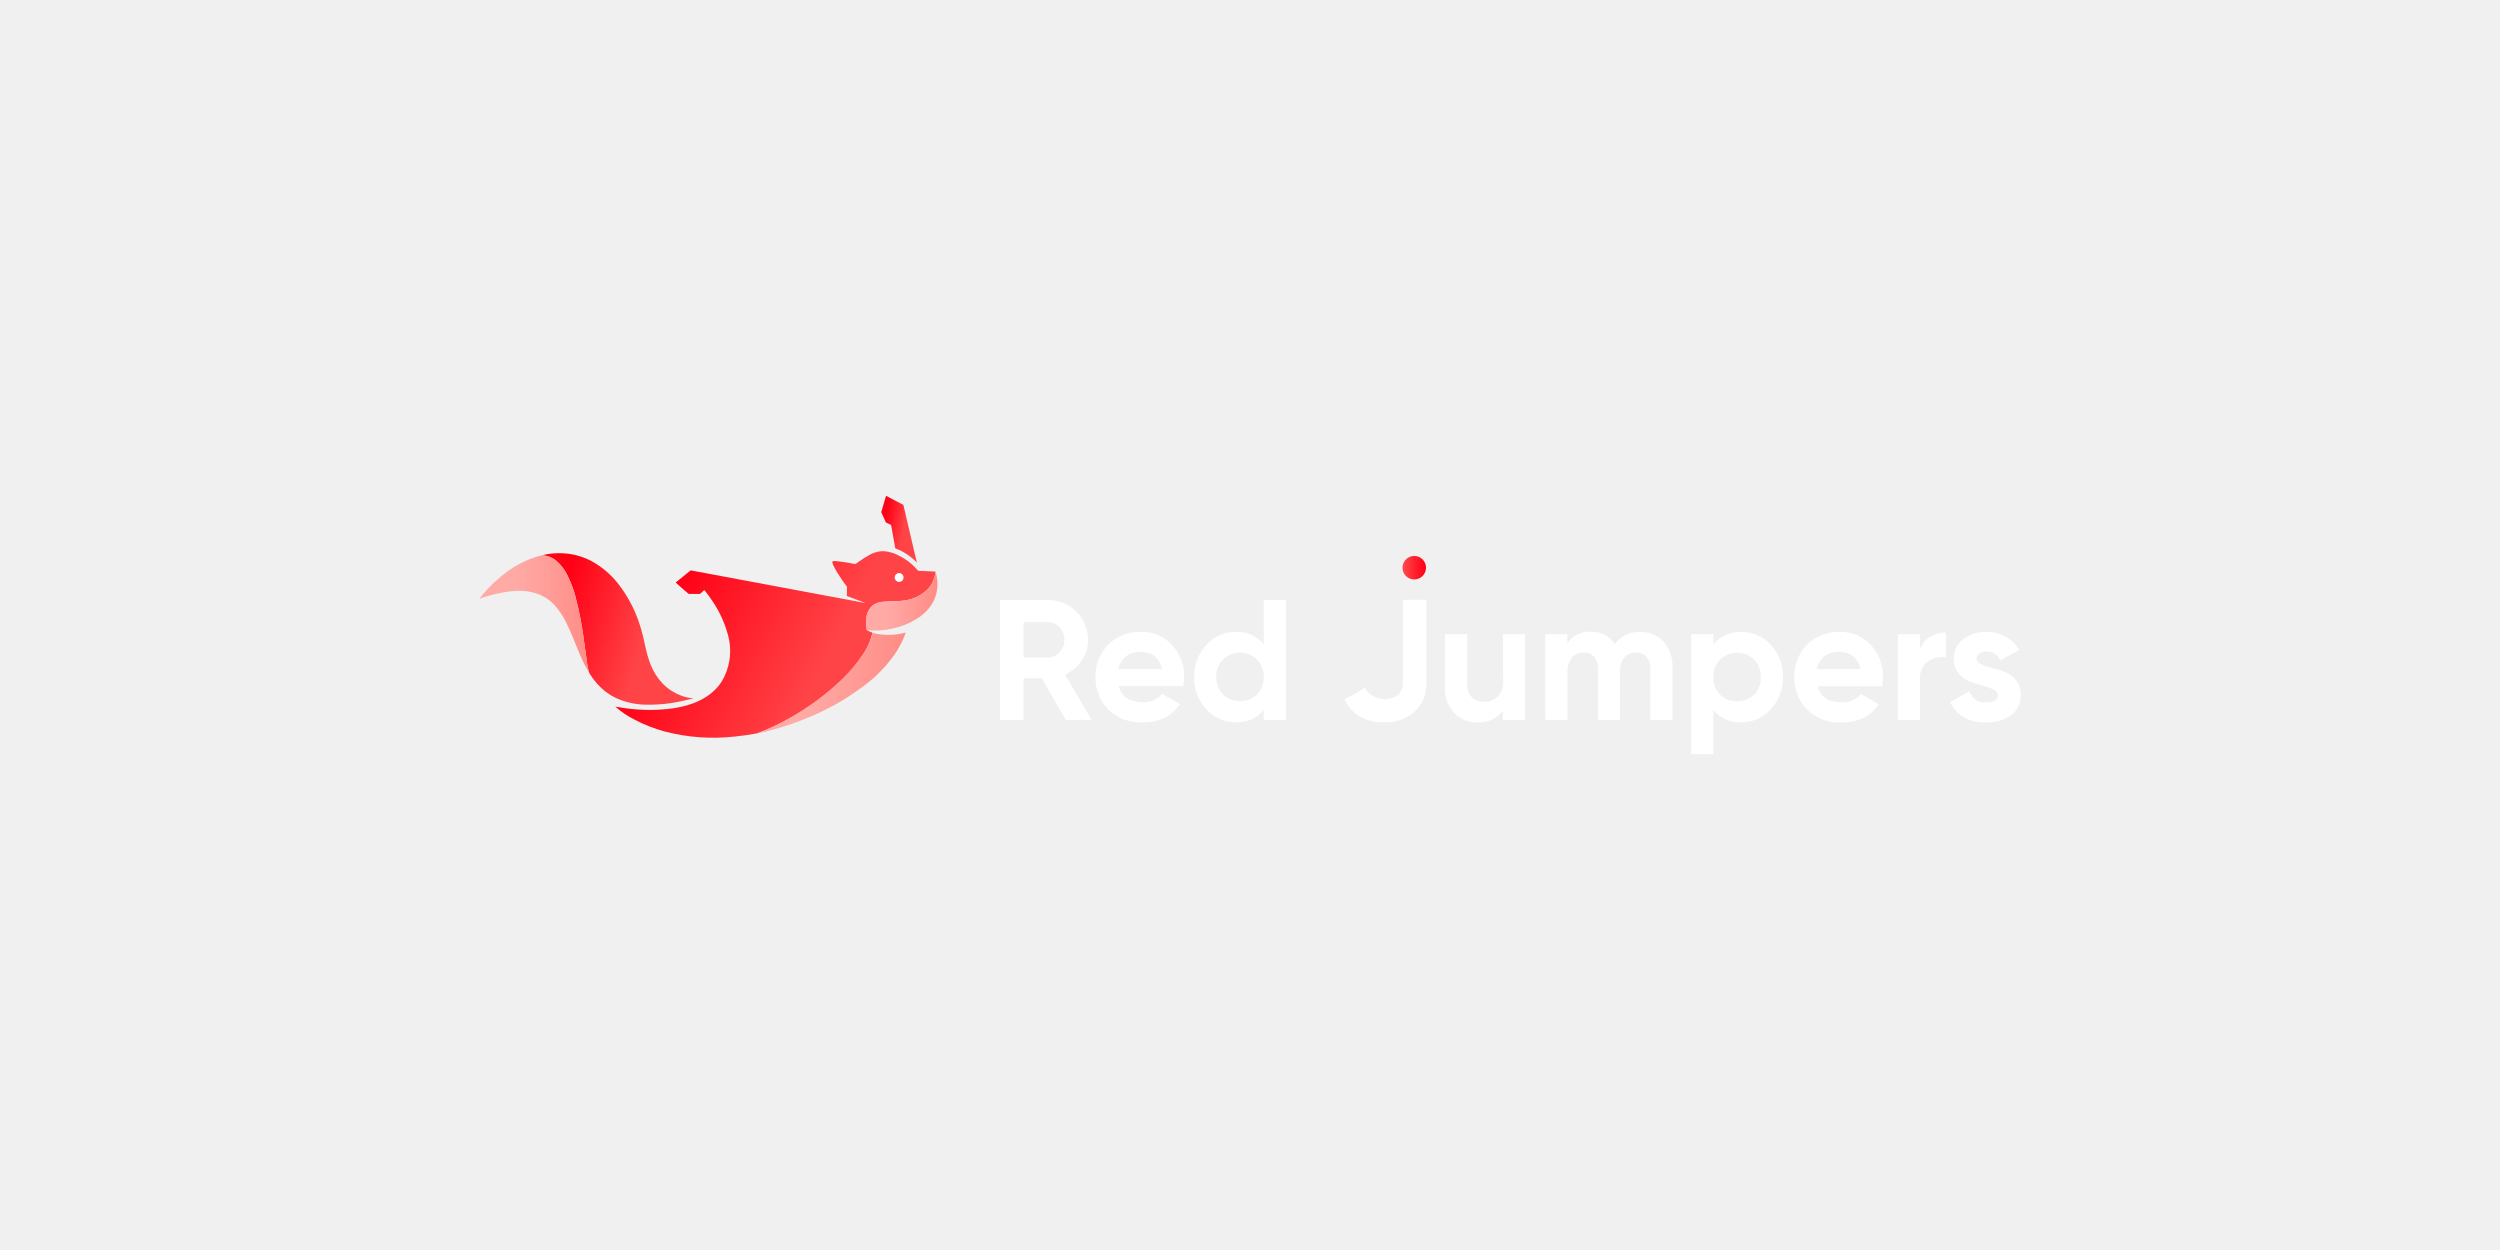
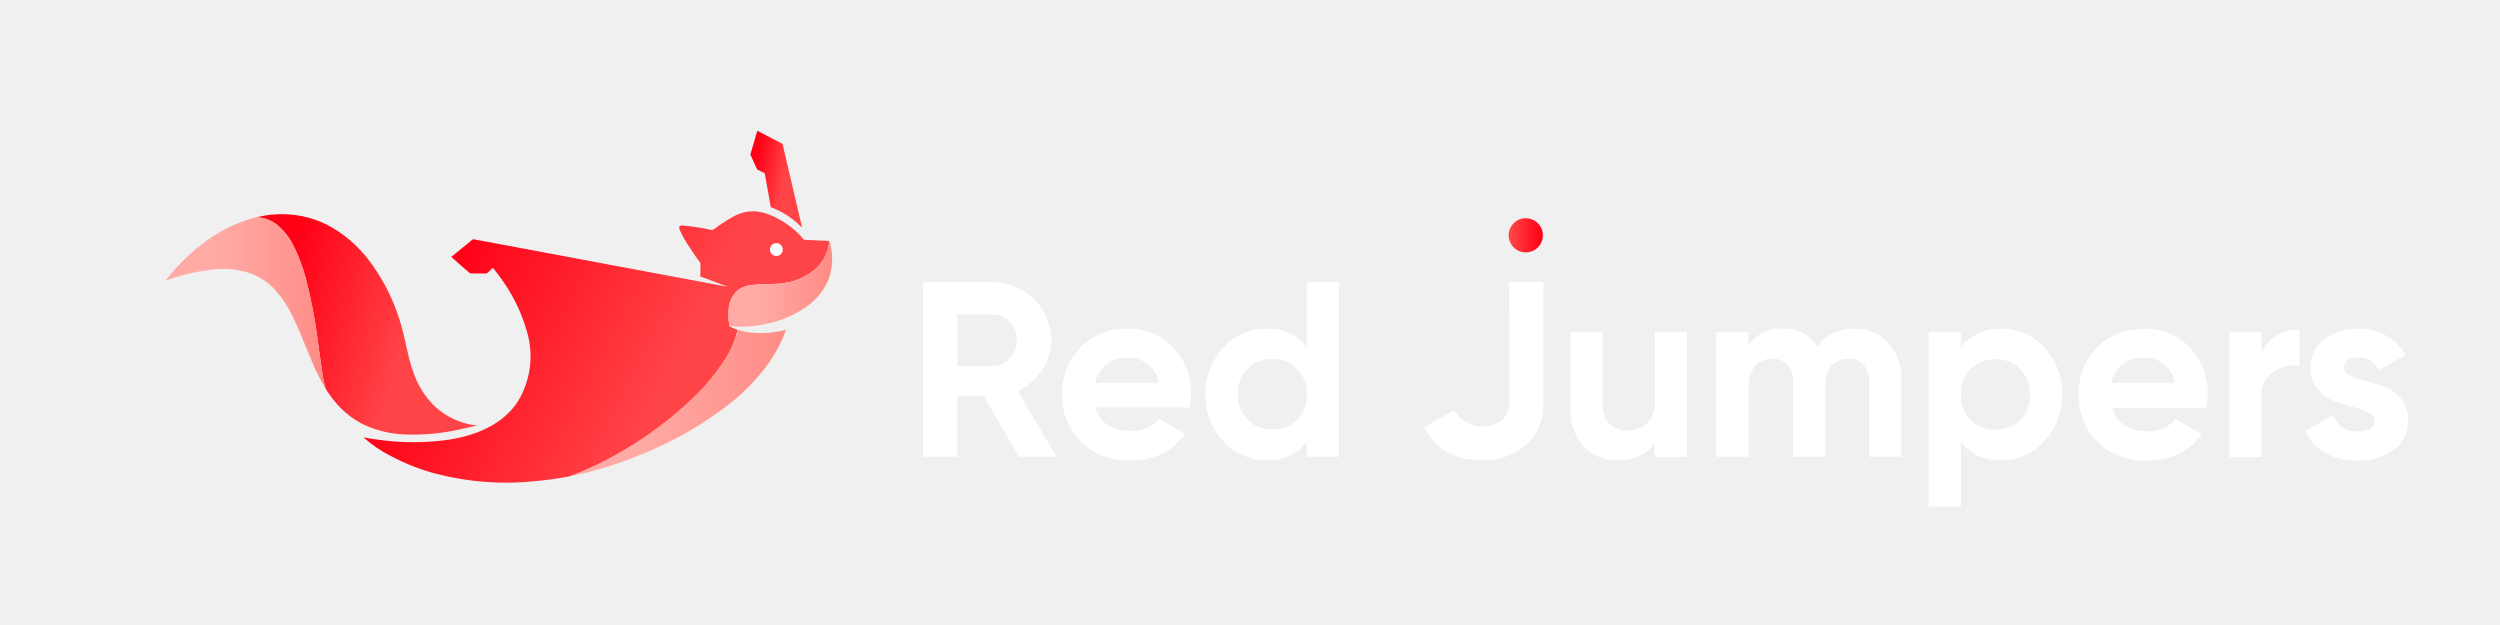
- <svg xmlns="http://www.w3.org/2000/svg" xmlns:xlink="http://www.w3.org/1999/xlink" xml:space="preserve" width="158.75mm" height="79.375mm" version="1.1" style="shape-rendering:geometricPrecision; text-rendering:geometricPrecision; image-rendering:optimizeQuality; fill-rule:evenodd; clip-rule:evenodd" viewBox="0 0 15875 7937.5">
+ <svg xmlns="http://www.w3.org/2000/svg" xmlns:xlink="http://www.w3.org/1999/xlink" xml:space="preserve" width="158.75mm" height="39.687mm" version="1.1" style="shape-rendering:geometricPrecision; text-rendering:geometricPrecision; image-rendering:optimizeQuality; fill-rule:evenodd; clip-rule:evenodd" viewBox="0 0 15875 3968.74">
  <defs>
    <style type="text/css">
   
    .fil8 {fill:none}
    .fil0 {fill:white;fill-rule:nonzero}
-     .fil4 {fill:url(#id1);fill-rule:nonzero}
-     .fil1 {fill:url(#id2);fill-rule:nonzero}
-     .fil2 {fill:url(#id3);fill-rule:nonzero}
-     .fil5 {fill:url(#id4);fill-rule:nonzero}
+     .fil1 {fill:url(#id1);fill-rule:nonzero}
+     .fil2 {fill:url(#id2);fill-rule:nonzero}
+     .fil4 {fill:url(#id3);fill-rule:nonzero}
+     .fil7 {fill:url(#id4);fill-rule:nonzero}
    .fil6 {fill:url(#id5);fill-rule:nonzero}
-     .fil7 {fill:url(#id6);fill-rule:nonzero}
+     .fil5 {fill:url(#id6);fill-rule:nonzero}
    .fil3 {fill:url(#id7);fill-rule:nonzero}
   
  </style>
    <clipPath id="id0">
-       <path d="M3042.71 4788.95l9789.58 0 0 -1640.4 -9789.58 0 0 1640.4z" />
+       <path d="M1050.35 3216.76l14241.79 0 0 -2386.44 -14241.79 0 0 2386.44z" />
    </clipPath>
-     <linearGradient id="id1" gradientUnits="userSpaceOnUse" x1="5741.46" y1="3360.21" x2="5609.17" y2="3333.75">
+     <linearGradient id="id1" gradientUnits="userSpaceOnUse" x1="9595.41" y1="1446.17" x2="9787.88" y2="1446.17">
      <stop offset="0" style="stop-opacity:1; stop-color:#FF4447" />
      <stop offset="1" style="stop-opacity:1; stop-color:#FF0015" />
    </linearGradient>
-     <linearGradient id="id2" gradientUnits="userSpaceOnUse" xlink:href="#id1" x1="8916.45" y1="3571.88" x2="9048.75" y2="3571.88">
+     <linearGradient id="id2" gradientUnits="userSpaceOnUse" xlink:href="#id1" x1="4322.12" y1="2247.94" x2="2897.93" y2="1522.1">
  </linearGradient>
-     <linearGradient id="id3" gradientUnits="userSpaceOnUse" xlink:href="#id1" x1="5291.67" y1="4122.99" x2="4312.71" y2="3624.06">
+     <linearGradient id="id3" gradientUnits="userSpaceOnUse" xlink:href="#id1" x1="4976.47" y1="1138.24" x2="4784.01" y2="1099.75">
  </linearGradient>
-     <linearGradient id="id4" gradientUnits="userSpaceOnUse" x1="5106.46" y1="4259.79" x2="6244.17" y2="4259.79">
+     <linearGradient id="id4" gradientUnits="userSpaceOnUse" x1="1396.78" y1="1831.08" x2="2590.01" y2="1831.08">
      <stop offset="0" style="stop-opacity:1; stop-color:#FFAAA5" />
      <stop offset="1" style="stop-opacity:1; stop-color:#FF746D" />
    </linearGradient>
-     <linearGradient id="id5" gradientUnits="userSpaceOnUse" xlink:href="#id4" x1="5635.47" y1="3782.16" x2="6189.89" y2="3782.16">
+     <linearGradient id="id5" gradientUnits="userSpaceOnUse" xlink:href="#id4" x1="4822.26" y1="1752.09" x2="5628.84" y2="1752.09">
  </linearGradient>
-     <linearGradient id="id6" gradientUnits="userSpaceOnUse" xlink:href="#id4" x1="3280.84" y1="3836.46" x2="4101.05" y2="3836.46">
+     <linearGradient id="id6" gradientUnits="userSpaceOnUse" xlink:href="#id4" x1="4052.67" y1="2446.94" x2="5707.8" y2="2446.94">
  </linearGradient>
-     <linearGradient id="id7" gradientUnits="userSpaceOnUse" xlink:href="#id1" x1="4101.05" y1="4022.78" x2="3545.42" y2="3865.34">
+     <linearGradient id="id7" gradientUnits="userSpaceOnUse" xlink:href="#id1" x1="2590.01" y1="2102.14" x2="1781.69" y2="1873.1">
  </linearGradient>
  </defs>
  <g id="Слой_x0020_1">
    <g>
  </g>
    <g style="clip-path:url(#id0)">
-       <g id="_1703291975392">
-         <path class="fil0" d="M6869.11 4193.91c26.46,-38.53 40.51,-84.23 40.22,-130.97 -0.08,-33.31 -6.69,-66.28 -19.53,-97.02 -12.8,-30.74 -31.56,-58.66 -55.19,-82.15 -23.6,-23.49 -51.62,-42.1 -82.42,-54.75 -30.82,-12.66 -63.81,-19.12 -97.13,-19.02l-305.06 0 0 761.74 149.49 0 0 -264.59 115.09 0 153.73 264.59 163.77 0 -168.8 -287.08c42.99,-19.87 79.64,-51.28 105.83,-90.75zm-140.76 -51.59c-9.26,10.35 -20.58,18.65 -33.25,24.34 -12.68,5.7 -26.41,8.67 -40.3,8.73l-154.78 0 0 -224.9 154.78 0c13.86,-0.26 27.62,2.49 40.32,8.06 12.7,5.57 24.05,13.84 33.23,24.22 20.22,21.43 31.22,49.92 30.7,79.38 0.52,29.68 -10.48,58.42 -30.7,80.17zm514.88 -129.91c-38.33,-1.44 -76.54,5.12 -112.21,19.24 -35.66,14.12 -67.99,35.5 -94.96,62.78 -26.24,27.15 -46.8,59.28 -60.43,94.49 -13.62,35.22 -20.08,72.81 -18.94,110.56 -1.16,38.03 5.45,75.9 19.42,111.29 13.94,35.39 34.98,67.56 61.81,94.56 28.57,27.78 62.54,49.39 99.82,63.5 37.28,14.11 77.05,20.41 116.87,18.52 105.83,0 183.62,-38.37 238.13,-116.16l-113.51 -65.35c-14.71,17.95 -33.52,32.12 -54.82,41.33 -21.33,9.2 -44.53,13.18 -67.68,11.59 -83.88,0 -134.68,-34.13 -153.73,-102.13l411.17 0c3.41,-19.04 5.18,-38.34 5.29,-57.68 1.98,-75.67 -25.96,-149.08 -77.79,-204.26 -25.32,-27.06 -56.09,-48.4 -90.33,-62.59 -34.21,-14.19 -71.07,-20.9 -108.11,-19.69zm-142.34 236.53c6.22,-32 23.55,-60.77 48.95,-81.22 26.96,-19.94 59.9,-30.11 93.39,-28.84 30.69,-0.75 60.8,8.54 85.73,26.46 26.43,20.34 44.18,49.92 49.74,82.81l-277.81 0.79zm923.92 -157.16c-20.9,-26.41 -47.83,-47.4 -78.55,-61.22 -30.72,-13.81 -64.3,-20.04 -97.92,-18.15 -35.43,-0.54 -70.57,6.58 -102.98,20.88 -32.41,14.29 -61.38,35.41 -84.88,61.93 -51.49,55.39 -79.37,128.65 -77.79,204.26 -1.58,75.61 26.3,148.86 77.79,204.26 23.63,26.36 52.6,47.39 84.99,61.67 32.41,14.28 67.46,21.49 102.87,21.14 33.62,1.89 67.2,-4.34 97.92,-18.16 30.72,-13.81 57.65,-34.8 78.55,-61.21l0 64.56 140.76 0 0 -761.74 -140.76 0 0 281.78zm-42.86 317.5c-13.94,14.23 -30.69,25.39 -49.19,32.76 -18.49,7.39 -38.33,10.83 -58.23,10.1 -20.06,0.68 -40.03,-2.78 -58.69,-10.15 -18.68,-7.37 -35.61,-18.51 -49.79,-32.71 -14.37,-14.56 -25.56,-31.91 -32.94,-50.98 -7.38,-19.07 -10.74,-39.45 -9.92,-59.88 -0.82,-20.43 2.54,-40.81 9.92,-59.88 7.38,-19.07 18.57,-36.42 32.94,-50.98 14.18,-14.2 31.11,-25.33 49.79,-32.71 18.66,-7.37 38.63,-10.83 58.69,-10.15 19.9,-0.64 39.71,2.83 58.18,10.21 18.5,7.37 35.24,18.49 49.24,32.65 14.37,14.56 25.56,31.91 32.94,50.98 7.38,19.07 10.74,39.45 9.92,59.88 0.77,20.58 -2.62,41.11 -10,60.34 -7.35,19.24 -18.55,36.78 -32.86,51.58l0 -1.06zm926.04 -600.34l149.49 0 0 525.46c1.85,34.5 -3.94,68.98 -16.93,100.99 -12.97,32.01 -32.86,60.76 -58.21,84.22 -53.66,45.85 -122.61,69.83 -193.15,67.21 -119.85,0 -203.73,-47.89 -251.61,-144.73l129.38 -74.08c10.37,17.51 24.26,32.66 40.82,44.48 16.56,11.82 35.43,20.05 55.35,24.16 19.93,4.11 40.51,4.01 60.38,-0.29 19.9,-4.31 38.66,-12.72 55.11,-24.7 9.9,-10.26 17.65,-22.41 22.73,-35.73 5.11,-13.32 7.44,-27.54 6.91,-41.79l-0.27 -525.2zm636.32 218.02l139.44 0 0 545.57 -140.76 0 0 -61.12c-34.05,50.62 -88.18,75.94 -162.45,75.94 -27.25,0.7 -54.37,-4.28 -79.62,-14.62 -25.24,-10.34 -48.04,-25.82 -66.96,-45.44 -20.16,-22.46 -35.72,-48.67 -45.75,-77.13 -10.03,-28.47 -14.36,-58.63 -12.72,-88.77l0 -334.17 140.75 0 0 317.5c-1.13,15.11 0.93,30.29 6.04,44.56 5.1,14.26 13.15,27.3 23.6,38.26 10.53,10 23.02,17.72 36.69,22.68 13.66,4.96 28.18,7.06 42.68,6.16 16.14,0.74 32.23,-1.92 47.28,-7.8 15.03,-5.88 28.68,-14.85 40.03,-26.33 23.74,-28.19 35.33,-64.62 32.28,-101.34l-0.53 -293.95zm1019.71 47.62c38.97,45.18 58.97,103.67 55.83,163.25l0 333.91 -140.76 0 0 -325.44c1.77,-27.35 -6.62,-54.4 -23.55,-75.94 -8.52,-9.14 -18.97,-16.25 -30.61,-20.83 -11.62,-4.58 -24.13,-6.5 -36.59,-5.63 -13.97,-0.82 -27.97,1.59 -40.86,7.05 -12.91,5.46 -24.36,13.82 -33.49,24.44 -19.29,26.47 -28.63,58.87 -26.46,91.55l0 304.8 -140.76 0 0 -325.44c1.77,-27.35 -6.61,-54.4 -23.55,-75.94 -8.54,-9.12 -18.99,-16.23 -30.61,-20.8 -11.64,-4.58 -24.13,-6.51 -36.59,-5.66 -13.97,-0.64 -27.89,1.85 -40.75,7.3 -12.88,5.45 -24.34,13.71 -33.6,24.19 -20.21,26.07 -30.19,58.63 -28.05,91.55l0 304.8 -141.55 0 0 -544.52 140.76 0 0 57.68c16.62,-24.37 39.34,-43.97 65.91,-56.83 26.54,-12.86 56.01,-18.53 85.43,-16.46 29.66,-1.57 59.19,4.98 85.41,18.98 26.19,13.98 48.1,34.87 63.29,60.4 18.25,-25.67 42.76,-46.26 71.17,-59.83 28.42,-13.56 59.85,-19.65 91.28,-17.7 27.73,-1.19 55.41,3.66 81.07,14.21 25.67,10.55 48.76,26.56 67.63,46.91zm492.12 -61.12c-33.57,-1.57 -67.07,4.79 -97.73,18.58 -30.67,13.79 -57.63,34.62 -78.74,60.8l0 -65.62 -140.76 0 0 761.74 140.76 0 0 -281.78c20.9,26.41 47.83,47.4 78.55,61.21 30.72,13.82 64.3,20.05 97.92,18.16 35.43,0.54 70.57,-6.59 102.98,-20.88 32.41,-14.29 61.38,-35.42 84.88,-61.93 51.49,-55.4 79.37,-128.65 77.79,-204.26 1.79,-75.5 -25.8,-148.74 -77,-204.26 -23.71,-26.47 -52.81,-47.55 -85.35,-61.83 -32.55,-14.29 -67.76,-21.44 -103.3,-20.98l0 1.05zm82.29 396.88c-14.24,14.14 -31.17,25.23 -49.82,32.6 -18.65,7.37 -38.6,10.86 -58.66,10.26 -19.9,0.64 -39.71,-2.83 -58.18,-10.21 -18.5,-7.37 -35.24,-18.49 -49.24,-32.65 -14.37,-14.56 -25.56,-31.91 -32.94,-50.98 -7.38,-19.07 -10.74,-39.45 -9.92,-59.88 -0.64,-20.41 2.83,-40.73 10.18,-59.77 7.38,-19.04 18.5,-36.42 32.68,-51.09 13.94,-14.23 30.69,-25.39 49.19,-32.76 18.49,-7.39 38.33,-10.83 58.23,-10.1 20.06,-0.68 40.03,2.78 58.68,10.15 18.68,7.37 35.62,18.51 49.8,32.71 14.37,14.56 25.56,31.91 32.94,50.98 7.38,19.07 10.74,39.45 9.92,59.88 0.9,20.39 -2.38,40.75 -9.68,59.82 -7.28,19.07 -18.39,36.44 -32.65,51.04l-0.53 0zm541.87 -396.88c-38.34,-1.43 -76.55,5.12 -112.21,19.25 -35.67,14.12 -68,35.49 -94.96,62.78 -26.25,27.14 -46.81,59.28 -60.43,94.49 -13.63,35.22 -20.09,72.81 -18.95,110.56 -0.95,38.09 5.88,75.98 20,111.37 14.16,35.38 35.35,67.53 62.29,94.47 28.57,27.78 62.54,49.4 99.82,63.51 37.28,14.11 77.05,20.41 116.87,18.51 105.83,0 183.62,-38.36 238.13,-116.15l-113.51 -65.35c-14.71,17.95 -33.52,32.12 -54.82,41.33 -21.33,9.2 -44.53,13.18 -67.68,11.59 -83.88,0 -134.67,-34.13 -153.73,-102.13l410.9 0c3.42,-19.04 5.19,-38.34 5.29,-57.68 1.99,-75.68 -25.95,-149.08 -77.78,-204.26 -25.3,-27.35 -56.17,-48.95 -90.57,-63.33 -34.37,-14.38 -71.41,-21.2 -108.66,-20.01l0 1.05zm-144.47 235.48c6.22,-32 23.55,-60.77 48.95,-81.22 26.96,-19.94 59.9,-30.11 93.4,-28.84 30.69,-0.75 60.8,8.54 85.72,26.46 26.44,20.34 44.19,49.92 49.75,82.81l-277.82 0.79zm721.26 -205.84c30.53,-17.7 65.24,-26.84 100.54,-26.46l0 157.16c-40.4,-5.71 -81.49,3.71 -115.36,26.46 -17.33,12.82 -31.01,29.93 -39.74,49.65 -8.73,19.71 -12.17,41.35 -10,62.8l0 260.08 -140.76 0 0 -545.57 140.76 0 0 94.19c11.83,-33.09 34.98,-60.93 65.35,-78.58l-0.79 0.27zm574.41 370.41c1.14,25.08 -4.02,50.03 -15.03,72.59 -11.01,22.56 -27.49,42 -47.94,56.53 -46.07,31.14 -100.78,46.97 -156.37,45.25 -111.92,0 -187.86,-42.87 -229.13,-129.12l122.5 -69.06c6.83,22.15 21.09,41.27 40.38,54.13 19.26,12.87 42.38,18.7 65.45,16.52 49.75,0 75.15,-15.61 75.15,-47.1 0,-14.82 -9.53,-26.46 -28.84,-35.72 -22.55,-10.1 -45.91,-18.25 -69.85,-24.34 -28.18,-7.24 -55.91,-16.07 -83.08,-26.46 -27.47,-10.93 -51.44,-29.13 -69.32,-52.65 -19.79,-25.31 -30.01,-56.79 -28.84,-88.9 -0.98,-24.31 3.91,-48.5 14.28,-70.52 10.38,-22.02 25.88,-41.21 45.25,-55.95 42.57,-31.66 94.61,-47.98 147.64,-46.3 42.09,-0.78 83.68,9.44 120.65,29.63 36.59,19.68 66.86,49.3 87.31,85.46l-119.86 65.35c-7.09,-17.12 -19.26,-31.66 -34.87,-41.65 -15.61,-9.98 -33.92,-14.93 -52.44,-14.17 -16.03,-0.49 -31.86,3.75 -45.51,12.17 -5.4,3.65 -9.81,8.58 -12.86,14.35 -3.07,5.76 -4.63,12.2 -4.6,18.72 0,14.82 9.52,26.46 28.84,35.72 22.43,10.2 45.82,18.09 69.85,23.55 28.18,7.22 55.9,16.05 83.08,26.45 27.78,10.74 51.99,29.08 69.85,52.92 19.87,26.5 30.13,58.97 29.1,92.08l-0.79 0.52z" />
-         <path class="fil1" d="M8980.49 3679.56c41.19,0 74.61,-33.41 74.61,-74.61 0,-41.21 -33.42,-74.61 -74.61,-74.61 -41.2,0 -74.62,33.4 -74.62,74.61 0,41.2 33.42,74.61 74.62,74.61z" />
-         <path class="fil2" d="M5888.3 3627.17l-52.91 -2.38c-7.41,0 -7.41,-2.91 -12.44,-8.73 -31.38,-36 -69.61,-65.41 -112.45,-86.52 -30.55,-17.14 -64.53,-27.26 -99.48,-29.63 -28.21,-0.21 -56.06,6.32 -81.23,19.05 -26.71,14.21 -52.44,30.21 -76.99,47.89 -6.62,4.5 -16.67,14.55 -24.61,14.55 -6.08,-0.66 -12.1,-1.81 -17.99,-3.44 -21.7,-4.23 -43.13,-7.94 -65.09,-10.85 -10.85,-1.59 -21.43,-2.91 -32.28,-3.44 -7.91,-1.91 -16.16,-1.91 -24.07,0 -7.94,4.5 0,19.58 3.17,26.46 7.75,16.79 16.59,33.05 26.46,48.68 10.23,16.06 20.72,32.02 31.48,47.89 5.03,7.41 10.32,15.09 15.62,22.23 4.81,5.22 8.99,10.99 12.43,17.2 0.82,4.81 0.82,9.73 0,14.55l0 29.63c0,2.91 -1.59,11.64 0,14.03 1.59,2.38 8.47,3.17 10.32,3.96l100.54 38.1 8.47 3.18c0,0 -1105.17,-206.91 -1110.99,-207.7l-3.44 2.12c-7.41,5.29 -14.28,11.64 -21.43,17.46l-59.53 48.42 -11.38 9.26 35.46 31.48c14.81,12.7 29.1,26.46 44.71,38.63 3.71,2.65 4.5,2.12 9.53,2.12l32.28 0c9.69,0.51 19.41,0.51 29.1,0 5.82,0 8.73,-4.5 13.23,-8.47 4.5,-3.96 14.82,-15.34 17.99,-14.81 3.18,0.53 6.35,7.67 7.67,8.99 14.56,17.99 28.05,36.52 40.75,55.57 45.96,67.07 80.31,141.39 101.6,219.86 13.72,49.63 17.16,101.54 10.11,152.54 -7.06,51 -24.45,100.02 -51.12,144.06 -66.15,102.66 -185.21,149.76 -302.15,168.01 -102.24,14.53 -206.01,14.53 -308.24,0 -15.61,-2.11 -31.23,-4.23 -46.84,-7.14 -5.72,-1.52 -11.56,-2.58 -17.46,-3.18 37.11,33.15 78.49,61.18 123.03,83.35 61.85,32.55 127.18,58.03 194.74,75.93 142.79,36.73 291.04,47.4 437.62,31.49 48.68,-4.76 97.63,-11.64 145.78,-20.9 70.17,-25.96 138.2,-57.37 203.47,-93.93 125.41,-69.78 241.06,-155.8 343.96,-255.85 45.36,-44.73 85.96,-94.03 121.17,-147.11 30.26,-42.91 51.75,-91.38 63.24,-142.61 -12.94,-3.8 -25.31,-9.31 -36.78,-16.41 0,-1.58 0,-3.96 0,-5.29 -2.38,-15.13 -3.44,-30.45 -3.17,-45.77 -0.22,-13.3 0.84,-26.59 3.17,-39.69 5.18,-26.39 19.41,-50.16 40.22,-67.2 17.67,-12.29 38.33,-19.6 59.8,-21.17 47.62,-5.55 95.77,-1.32 143.14,-8.99 50.48,-7.05 97.73,-28.97 135.73,-62.98 33.97,-31.15 54.71,-74.14 57.94,-120.12l-51.86 -2.38z" />
-         <path class="fil3" d="M4324.61 4416.69c-43.43,-16.02 -82.82,-41.41 -115.35,-74.35 -34.46,-36.27 -61.43,-78.98 -79.38,-125.68 -8.86,-23.38 -16.46,-47.23 -22.75,-71.43 -6.35,-24.34 -11.64,-51.33 -17.2,-75.67 -9.28,-43.9 -21.48,-87.12 -36.51,-129.39 -29.03,-81.7 -70.63,-158.39 -123.3,-227.27 -48.07,-63.42 -109.37,-115.6 -179.65,-152.93 -72.82,-36.82 -154.44,-52.67 -235.75,-45.77 -11.9,0 -23.81,2.64 -35.71,4.23 -11.91,1.59 -26.46,4.76 -38.37,7.94 34.53,1.23 67.63,14.09 93.93,36.51 29.5,26.23 53.35,58.19 70.11,93.93 20.48,41.71 36.87,85.3 48.95,130.17 25.27,95.62 43.93,192.86 55.83,291.04 5.55,39.69 10.58,79.38 16.67,119.07 2.82,26.5 8.31,52.65 16.4,78.05 14.82,23.95 31.64,46.61 50.27,67.73 33.05,37.31 73.15,67.7 118.01,89.43 54.61,25.01 113.55,39.21 173.56,41.8 82.93,3.39 165.94,-4.26 246.86,-22.75 24.52,-5.11 48.86,-10.85 73.02,-17.2 -27.34,-1.28 -54.26,-7.19 -79.64,-17.46z" />
-         <path class="fil4" d="M5736.43 3205.96l-110.07 -57.42 -30.42 103.72 29.63 65.35 33.07 16.14c9.53,52.92 18.26,101.86 26.46,148.17l4.5 1.85c49.93,19.49 95.06,49.55 132.29,88.1l-85.46 -365.91z" />
-         <path class="fil5" d="M5354.64 4305.56c-102.9,100.05 -218.55,186.08 -343.96,255.86 -64.81,36.95 -132.39,68.8 -202.14,95.25 27.87,-5.29 55.47,-11.47 82.81,-18.52 68.06,-17.88 135.03,-39.7 200.56,-65.36 66.35,-25.75 131.11,-55.44 193.94,-88.9 33.33,-17.46 65.35,-37.3 97.1,-57.41 31.75,-20.11 61.65,-42.33 92.6,-63.77 56.52,-40.51 107.95,-87.68 153.2,-140.49 44.13,-49.54 80.35,-105.58 107.42,-166.16 5.82,-13.49 10.84,-26.46 15.34,-39.16 -50.11,13.71 -102.33,17.93 -153.99,12.44 -19.17,-1.79 -38.13,-5.42 -56.62,-10.85 -11.89,50.83 -33.65,98.84 -64.03,141.29 -35.61,52.67 -76.58,101.53 -122.23,145.78z" />
-         <path class="fil6" d="M5673.2 3989.92c52.38,-11.26 102.36,-31.68 147.63,-60.33 22.81,-13.59 43.71,-30.13 62.18,-49.21 12.91,-13.37 24.37,-28.1 34.13,-43.92 8.63,-13.55 15.72,-28.02 21.17,-43.13 10.61,-29.78 15.53,-61.27 14.55,-92.87 -0.63,-16.57 -2.86,-33.05 -6.61,-49.21 -1.01,-7.36 -2.97,-14.57 -5.83,-21.43 -3.22,45.98 -23.97,88.96 -57.94,120.12 -37.99,34.01 -85.25,55.93 -135.73,62.97 -47.36,7.67 -95.51,3.44 -143.14,9 -21.47,1.57 -42.12,8.88 -59.8,21.16 -20.86,16.94 -35.17,40.6 -40.48,66.94 -2.43,13.18 -3.59,26.56 -3.44,39.95 -0.15,15.16 1,30.29 3.44,45.25 0,0 0,3.7 0,5.29 56.8,6.7 114.34,3.11 169.87,-10.58z" />
-         <path class="fil7" d="M3709.72 4077.76c-11.9,-98.18 -30.55,-195.43 -55.82,-291.04 -12.09,-44.87 -28.48,-88.47 -48.95,-130.18 -16.76,-35.74 -40.62,-67.69 -70.12,-93.93 -26.61,-22.79 -60.23,-35.77 -95.25,-36.77 -80.04,20.64 -155.33,56.58 -221.72,105.83 -55.34,40.98 -105.77,88.21 -150.28,140.76 -8.47,11.11 -16.93,20.11 -24.87,30.69 71.58,-26.66 146.42,-43.57 222.51,-50.27 52.47,-4.7 105.32,2.25 154.78,20.37 40.63,16.13 76.89,41.6 105.84,74.35 28.84,33.67 53.04,71.04 71.96,111.13 21.17,42.59 38.9,86.51 56.89,130.44 17.99,43.92 36.25,91.28 58.74,133.87 9.26,17.73 19.05,34.93 29.63,52.92 -8.09,-25.4 -13.58,-51.55 -16.4,-78.05 -6.35,-40.48 -11.38,-80.43 -16.94,-120.12z" />
-         <path class="fil0" d="M5709.44 3695.17c15.48,0 28.05,-12.56 28.05,-28.05 0,-15.48 -12.57,-28.04 -28.05,-28.04 -15.47,0 -28.04,12.56 -28.04,28.04 0,15.49 12.57,28.05 28.04,28.05z" />
+       <g id="_1703204491472">
+         <path class="fil0" d="M6616.96 2351.1c38.49,-56.06 58.93,-122.54 58.51,-190.54 -0.11,-48.45 -9.73,-96.42 -28.41,-141.14 -18.62,-44.72 -45.91,-85.34 -80.29,-119.51 -34.33,-34.17 -75.1,-61.25 -119.9,-79.65 -44.84,-18.42 -92.83,-27.82 -141.31,-27.67l-443.8 0 0 1108.17 217.48 0 0 -384.92 167.43 0 223.65 384.92 238.25 0 -245.57 -417.64c62.54,-28.91 115.86,-74.6 153.96,-132.02zm-204.78 -75.05c-13.47,15.05 -29.93,27.13 -48.37,35.4 -18.44,8.3 -38.42,12.62 -58.63,12.71l-225.17 0 0 -327.19 225.17 0c20.17,-0.38 40.19,3.63 58.66,11.73 18.48,8.1 34.99,20.13 48.34,35.23 29.42,31.18 45.42,72.63 44.67,115.48 0.75,43.18 -15.25,84.99 -44.67,116.64zm749.05 -189c-55.76,-2.09 -111.35,7.45 -163.24,27.99 -51.88,20.55 -98.92,51.65 -138.15,91.34 -38.18,39.49 -68.09,86.24 -87.91,137.46 -19.82,51.24 -29.22,105.92 -27.56,160.84 -1.69,55.33 7.93,110.42 28.25,161.9 20.28,51.49 50.89,98.29 89.92,137.57 41.57,40.41 90.99,71.85 145.22,92.38 54.24,20.53 112.09,29.69 170.02,26.94 153.96,0 267.13,-55.82 346.43,-168.99l-165.13 -95.07c-21.4,26.12 -48.77,46.73 -79.75,60.13 -31.03,13.38 -64.78,19.17 -98.46,16.86 -122.03,0 -195.93,-49.65 -223.65,-148.58l598.17 0c4.96,-27.7 7.53,-55.78 7.69,-83.91 2.88,-110.08 -37.76,-216.88 -113.16,-297.16 -36.84,-39.36 -81.6,-70.41 -131.42,-91.05 -49.76,-20.65 -103.39,-30.41 -157.27,-28.65zm-207.08 344.11c9.05,-46.56 34.26,-88.41 71.21,-118.16 39.23,-29.01 87.15,-43.81 135.87,-41.96 44.64,-1.09 88.45,12.42 124.72,38.49 38.45,29.6 64.27,72.63 72.36,120.48l-404.16 1.15zm1344.11 -228.64c-30.4,-38.42 -69.58,-68.96 -114.27,-89.06 -44.69,-20.09 -93.54,-29.16 -142.45,-26.41 -51.55,-0.78 -102.67,9.58 -149.82,30.38 -47.15,20.79 -89.29,51.51 -123.48,90.09 -74.91,80.59 -115.47,187.16 -113.17,297.16 -2.3,110 38.26,216.56 113.17,297.16 34.38,38.34 76.52,68.94 123.64,89.71 47.15,20.78 98.14,31.27 149.66,30.76 48.91,2.75 97.76,-6.32 142.45,-26.42 44.69,-20.09 83.87,-50.63 114.27,-89.05l0 93.92 204.78 0 0 -1108.17 -204.78 0 0 409.93zm-62.35 461.9c-20.28,20.7 -44.65,36.93 -71.56,47.66 -26.9,10.75 -55.76,15.75 -84.71,14.69 -29.19,0.99 -58.24,-4.05 -85.38,-14.77 -27.18,-10.72 -51.81,-26.93 -72.44,-47.58 -20.9,-21.19 -37.18,-46.43 -47.92,-74.17 -10.74,-27.74 -15.62,-57.39 -14.43,-87.11 -1.19,-29.72 3.69,-59.37 14.43,-87.11 10.74,-27.75 27.02,-52.99 47.92,-74.17 20.63,-20.66 45.26,-36.85 72.44,-47.59 27.14,-10.72 56.19,-15.75 85.38,-14.76 28.95,-0.93 57.77,4.11 84.64,14.85 26.91,10.72 51.26,26.9 71.63,47.5 20.91,21.18 37.18,46.42 47.92,74.17 10.74,27.74 15.63,57.39 14.43,87.11 1.12,29.94 -3.81,59.8 -14.55,87.78 -10.69,27.99 -26.98,53.51 -47.8,75.04l0 -1.54zm1347.19 -873.37l217.48 0 0 764.43c2.69,50.19 -5.73,100.35 -24.63,146.92 -18.87,46.57 -47.8,88.39 -84.68,122.52 -78.07,66.71 -178.37,101.59 -280.99,97.78 -174.36,0 -296.39,-69.67 -366.04,-210.55l188.22 -107.77c15.08,25.47 35.29,47.51 59.38,64.71 24.09,17.19 51.54,29.16 80.52,35.14 29,5.98 58.94,5.84 87.84,-0.42 28.95,-6.27 56.25,-18.5 80.18,-35.93 14.4,-14.93 25.67,-32.6 33.07,-51.98 7.43,-19.38 10.82,-40.07 10.05,-60.8l-0.4 -764.05zm925.72 317.17l202.85 0 0 793.69 -204.77 0 0 -88.92c-49.54,73.65 -128.29,110.48 -236.33,110.48 -39.65,1.02 -79.1,-6.23 -115.83,-21.27 -36.72,-15.04 -69.89,-37.56 -97.42,-66.1 -29.33,-32.68 -51.96,-70.81 -66.55,-112.21 -14.6,-41.42 -20.89,-85.3 -18.51,-129.14l0 -486.15 204.76 0 0 461.9c-1.64,21.98 1.36,44.06 8.79,64.82 7.42,20.75 19.13,39.72 34.33,55.66 15.32,14.55 33.49,25.78 53.38,33 19.87,7.21 41,10.27 62.09,8.96 23.48,1.07 46.89,-2.8 68.78,-11.35 21.87,-8.55 41.73,-21.6 58.24,-38.31 34.53,-41.01 51.4,-94 46.96,-147.42l-0.77 -427.64zm1483.46 69.28c56.7,65.73 85.79,150.82 81.22,237.49l0 485.77 -204.77 0 0 -473.45c2.57,-39.78 -9.63,-79.14 -34.26,-110.47 -12.4,-13.3 -27.6,-23.64 -44.53,-30.31 -16.91,-6.66 -35.11,-9.45 -53.24,-8.19 -20.32,-1.19 -40.69,2.32 -59.44,10.26 -18.78,7.94 -35.44,20.11 -48.72,35.56 -28.06,38.5 -41.65,85.64 -38.49,133.18l0 443.42 -204.78 0 0 -473.45c2.58,-39.78 -9.62,-79.14 -34.26,-110.47 -12.42,-13.27 -27.63,-23.61 -44.53,-30.26 -16.93,-6.66 -35.11,-9.47 -53.23,-8.24 -20.33,-0.93 -40.58,2.7 -59.28,10.62 -18.74,7.93 -35.41,19.95 -48.89,35.2 -29.4,37.92 -43.92,85.29 -40.8,133.18l0 443.42 -205.93 0 0 -792.16 204.78 0 0 83.91c24.18,-35.45 57.23,-63.97 95.88,-82.67 38.61,-18.71 81.49,-26.96 124.29,-23.95 43.15,-2.28 86.11,7.24 124.25,27.61 38.1,20.34 69.98,50.73 92.07,87.87 26.55,-37.34 62.21,-67.3 103.54,-87.04 41.35,-19.73 87.07,-28.59 132.79,-25.75 40.35,-1.73 80.61,5.33 117.94,20.67 37.35,15.35 70.94,38.64 98.39,68.25zm715.93 -88.92c-48.83,-2.28 -97.57,6.97 -142.17,27.03 -44.62,20.06 -83.84,50.37 -114.55,88.45l0 -95.46 -204.78 0 0 1108.17 204.78 0 0 -409.93c30.4,38.42 69.58,68.96 114.27,89.05 44.69,20.1 93.54,29.17 142.45,26.42 51.55,0.78 102.67,-9.59 149.82,-30.38 47.15,-20.79 89.29,-51.53 123.48,-90.09 74.91,-80.6 115.47,-187.16 113.17,-297.16 2.6,-109.84 -37.53,-216.39 -112.02,-297.16 -34.49,-38.5 -76.83,-69.17 -124.17,-89.94 -47.35,-20.79 -98.57,-31.2 -150.28,-30.53l0 1.53zm119.72 577.38c-20.72,20.57 -45.35,36.7 -72.48,47.42 -27.13,10.73 -56.15,15.8 -85.34,14.93 -28.95,0.93 -57.77,-4.12 -84.64,-14.85 -26.91,-10.72 -51.26,-26.9 -71.63,-47.5 -20.91,-21.18 -37.19,-46.42 -47.92,-74.17 -10.74,-27.74 -15.63,-57.39 -14.43,-87.11 -0.93,-29.69 4.11,-59.25 14.81,-86.95 10.73,-27.7 26.91,-52.99 47.54,-74.33 20.28,-20.7 44.65,-36.93 71.56,-47.66 26.9,-10.75 55.76,-15.75 84.71,-14.69 29.19,-0.99 58.24,4.04 85.37,14.77 27.18,10.72 51.82,26.92 72.45,47.58 20.9,21.18 37.18,46.42 47.92,74.17 10.74,27.74 15.62,57.39 14.43,87.11 1.31,29.66 -3.46,59.28 -14.08,87.03 -10.59,27.74 -26.76,53.01 -47.5,74.25l-0.77 0zm788.31 -577.38c-55.78,-2.08 -111.37,7.45 -163.25,28.01 -51.89,20.54 -98.92,51.63 -138.14,91.33 -38.19,39.48 -68.1,86.24 -87.92,137.46 -19.83,51.24 -29.22,105.92 -27.56,160.84 -1.39,55.42 8.55,110.54 29.09,162.02 20.6,51.47 51.43,98.24 90.62,137.44 41.56,40.41 90.98,71.86 145.22,92.39 54.23,20.53 112.09,29.69 170.02,26.93 153.96,0 267.13,-55.81 346.43,-168.98l-165.14 -95.07c-21.4,26.12 -48.76,46.73 -79.75,60.13 -31.03,13.38 -64.78,19.17 -98.46,16.86 -122.02,0 -195.91,-49.65 -223.64,-148.58l597.77 0c4.98,-27.7 7.55,-55.77 7.7,-83.91 2.89,-110.1 -37.75,-216.88 -113.16,-297.15 -36.8,-39.79 -81.71,-71.22 -131.76,-92.14 -50,-20.92 -103.88,-30.84 -158.07,-29.11l0 1.53zm-210.18 342.58c9.05,-46.56 34.26,-88.41 71.21,-118.16 39.23,-29.01 87.15,-43.81 135.88,-41.96 44.65,-1.09 88.45,12.42 124.71,38.49 38.46,29.6 64.28,72.63 72.37,120.48l-404.17 1.15zm1049.28 -299.46c44.42,-25.75 94.91,-39.05 146.27,-38.49l0 228.63c-58.77,-8.3 -118.55,5.4 -167.83,38.5 -25.21,18.65 -45.11,43.54 -57.81,72.23 -12.7,28.67 -17.7,60.15 -14.55,91.36l0 378.36 -204.77 0 0 -793.69 204.77 0 0 137.03c17.21,-48.14 50.89,-88.64 95.07,-114.32l-1.15 0.39zm835.65 538.87c1.66,36.49 -5.85,72.78 -21.86,105.6 -16.02,32.82 -40,61.1 -69.75,82.24 -67.02,45.3 -146.61,68.33 -227.48,65.83 -162.82,0 -273.3,-62.36 -333.34,-187.84l178.21 -100.47c9.94,32.23 30.68,60.04 58.75,78.75 28.02,18.72 61.65,27.2 95.21,24.03 72.38,0 109.33,-22.71 109.33,-68.52 0,-21.56 -13.86,-38.49 -41.96,-51.96 -32.8,-14.7 -66.78,-26.55 -101.61,-35.41 -41,-10.54 -81.34,-23.38 -120.87,-38.5 -39.96,-15.9 -74.83,-42.37 -100.84,-76.59 -28.79,-36.82 -43.66,-82.62 -41.96,-129.33 -1.42,-35.37 5.69,-70.56 20.78,-102.59 15.1,-32.04 37.65,-59.96 65.82,-81.4 61.94,-46.06 137.64,-69.8 214.79,-67.36 61.23,-1.13 121.74,13.74 175.52,43.11 53.23,28.63 97.27,71.72 127.02,124.33l-174.37 95.07c-10.32,-24.91 -28.02,-46.06 -50.73,-60.6 -22.71,-14.51 -49.35,-21.72 -76.29,-20.61 -23.32,-0.71 -46.35,5.45 -66.21,17.7 -7.85,5.31 -14.27,12.49 -18.71,20.88 -4.46,8.38 -6.73,17.75 -6.69,27.23 0,21.56 13.85,38.5 41.96,51.97 32.63,14.84 66.66,26.32 101.61,34.26 41,10.5 81.33,23.35 120.87,38.48 40.41,15.62 75.63,42.3 101.62,76.99 28.9,38.55 43.83,85.79 42.33,133.95l-1.15 0.76z" />
+         <path class="fil1" d="M9688.58 1602.83c59.92,0 108.54,-48.61 108.54,-108.55 0,-59.95 -48.62,-108.54 -108.54,-108.54 -59.94,0 -108.56,48.59 -108.56,108.54 0,59.94 48.62,108.55 108.56,108.55z" />
+         <path class="fil2" d="M5190.09 1526.61l-76.98 -3.46c-10.78,0 -10.78,-4.24 -18.09,-12.7 -45.65,-52.38 -101.27,-95.16 -163.59,-125.87 -44.45,-24.94 -93.88,-39.66 -144.73,-43.11 -41.04,-0.3 -81.55,9.2 -118.17,27.72 -38.86,20.67 -76.29,43.95 -112,69.67 -9.63,6.54 -24.25,21.16 -35.81,21.16 -8.84,-0.96 -17.6,-2.63 -26.17,-5 -31.57,-6.15 -62.74,-11.55 -94.69,-15.78 -15.78,-2.32 -31.18,-4.24 -46.96,-5.01 -11.51,-2.78 -23.51,-2.78 -35.02,0 -11.55,6.55 0,28.49 4.61,38.49 11.28,24.43 24.14,48.09 38.5,70.82 14.88,23.37 30.14,46.59 45.79,69.67 7.32,10.78 15.02,21.96 22.73,32.34 7,7.6 13.08,15.99 18.08,25.03 1.19,6.99 1.19,14.15 0,21.16l0 43.11c0,4.23 -2.31,16.93 0,20.41 2.31,3.46 12.32,4.61 15.02,5.76l146.26 55.43 12.32 4.62c0,0 -1607.79,-301.01 -1616.26,-302.16l-5 3.09c-10.78,7.69 -20.77,16.93 -31.18,25.4l-86.6 70.44 -16.56 13.47 51.59 45.8c21.55,18.47 42.34,38.49 65.04,56.2 5.4,3.85 6.55,3.08 13.87,3.08l46.96 0c14.1,0.74 28.24,0.74 42.33,0 8.47,0 12.7,-6.55 19.25,-12.32 6.55,-5.76 21.56,-22.32 26.17,-21.55 4.63,0.77 9.24,11.16 11.16,13.08 21.18,26.17 40.81,53.13 59.28,80.84 66.87,97.58 116.84,205.7 147.81,319.85 19.96,72.21 24.96,147.72 14.71,221.92 -10.27,74.19 -35.57,145.51 -74.37,209.58 -96.24,149.34 -269.44,217.87 -439.57,244.42 -148.73,21.13 -299.7,21.13 -448.42,0 -22.71,-3.07 -45.43,-6.16 -68.14,-10.39 -8.32,-2.21 -16.82,-3.76 -25.4,-4.63 53.98,48.23 114.18,89.01 178.98,121.26 89.98,47.35 185.02,84.42 283.31,110.46 207.72,53.44 423.4,68.96 636.64,45.81 70.82,-6.92 142.03,-16.93 212.08,-30.4 102.08,-37.77 201.05,-83.46 296.01,-136.65 182.44,-101.52 350.69,-226.66 500.39,-372.21 65.99,-65.07 125.05,-136.79 176.27,-214.01 44.03,-62.43 75.29,-132.94 92,-207.47 -18.82,-5.53 -36.82,-13.55 -53.5,-23.87 0,-2.3 0,-5.77 0,-7.7 -3.47,-22.01 -5.01,-44.3 -4.61,-66.59 -0.32,-19.35 1.22,-38.68 4.61,-57.74 7.53,-38.39 28.23,-72.97 58.51,-97.76 25.7,-17.88 55.76,-28.51 87,-30.8 69.27,-8.07 139.32,-1.92 208.23,-13.08 73.44,-10.25 142.18,-42.14 197.46,-91.62 49.42,-45.31 79.59,-107.86 84.29,-174.75l-75.44 -3.46z" />
+         <path class="fil3" d="M2915.25 2675.2c-63.19,-23.31 -120.49,-60.25 -167.81,-108.17 -50.14,-52.76 -89.37,-114.9 -115.49,-182.84 -12.88,-34.01 -23.94,-68.71 -33.09,-103.91 -9.24,-35.41 -16.94,-74.68 -25.02,-110.09 -13.5,-63.86 -31.25,-126.74 -53.12,-188.23 -42.23,-118.86 -102.75,-230.42 -179.37,-330.63 -69.94,-92.26 -159.11,-168.17 -261.36,-222.48 -105.94,-53.57 -224.68,-76.63 -342.96,-66.59 -17.32,0 -34.64,3.84 -51.95,6.16 -17.33,2.31 -38.5,6.92 -55.83,11.55 50.24,1.79 98.39,20.5 136.65,53.11 42.92,38.16 77.62,84.66 102,136.65 29.79,60.68 53.64,124.09 71.21,189.37 36.76,139.11 63.91,280.57 81.22,423.4 8.08,57.74 15.39,115.48 24.25,173.22 4.11,38.56 12.09,76.6 23.86,113.55 21.56,34.84 46.03,67.81 73.13,98.53 48.08,54.28 106.42,98.49 171.68,130.11 79.45,36.38 165.2,57.04 252.5,60.81 120.64,4.93 241.41,-6.2 359.13,-33.1 35.67,-7.43 71.08,-15.79 106.23,-25.02 -39.78,-1.87 -78.94,-10.46 -115.86,-25.4z" />
+         <path class="fil4" d="M4969.15 913.84l-160.13 -83.54 -44.25 150.89 43.1 95.07 48.11 23.49c13.86,76.98 26.57,148.18 38.49,215.55l6.55 2.69c72.64,28.36 138.29,72.09 192.46,128.17l-124.33 -532.32z" />
+         <path class="fil5" d="M4413.72 2513.53c-149.69,145.55 -317.94,270.7 -500.39,372.22 -94.28,53.75 -192.6,100.09 -294.07,138.57 40.55,-7.7 80.7,-16.69 120.47,-26.95 99.02,-26.01 196.44,-57.75 291.78,-95.08 96.52,-37.46 190.73,-80.65 282.14,-129.33 48.49,-25.4 95.07,-54.27 141.26,-83.52 46.19,-29.26 89.69,-61.58 134.71,-92.77 82.23,-58.94 157.05,-127.56 222.88,-204.39 64.2,-72.07 116.89,-153.59 156.27,-241.72 8.47,-19.63 15.77,-38.5 22.32,-56.97 -72.9,19.94 -148.87,26.08 -224.03,18.09 -27.88,-2.6 -55.47,-7.88 -82.37,-15.78 -17.29,73.95 -48.95,143.79 -93.15,205.55 -51.8,76.62 -111.4,147.7 -177.82,212.08z" />
+         <path class="fil6" d="M4877.16 2054.34c76.2,-16.39 148.91,-46.09 214.77,-87.77 33.19,-19.77 63.59,-43.84 90.46,-71.59 18.78,-19.45 35.46,-40.88 49.65,-63.9 12.56,-19.71 22.87,-40.76 30.8,-62.74 15.44,-43.33 22.59,-89.14 21.17,-135.11 -0.92,-24.1 -4.16,-48.08 -9.62,-71.59 -1.47,-10.71 -4.32,-21.19 -8.48,-31.17 -4.68,66.89 -34.87,129.41 -84.29,174.74 -55.27,49.48 -124.02,81.37 -197.46,91.61 -68.9,11.16 -138.94,5.01 -208.24,13.1 -31.23,2.28 -61.27,12.91 -86.99,30.78 -30.35,24.64 -51.17,59.06 -58.89,97.38 -3.54,19.18 -5.23,38.64 -5.01,58.12 -0.22,22.06 1.46,44.07 5.01,65.83 0,0 0,5.38 0,7.7 82.63,9.74 166.34,4.52 247.12,-15.39z" />
+         <path class="fil7" d="M2020.71 2182.12c-17.31,-142.83 -44.44,-284.31 -81.21,-423.4 -17.58,-65.27 -41.43,-128.7 -71.21,-189.38 -24.38,-52 -59.09,-98.48 -102.01,-136.65 -38.71,-33.16 -87.62,-52.04 -138.57,-53.49 -116.44,30.02 -225.97,82.31 -322.55,153.96 -80.51,59.61 -153.88,128.32 -218.63,204.77 -12.32,16.17 -24.63,29.26 -36.18,44.65 104.13,-38.78 213.01,-63.38 323.71,-73.13 76.33,-6.84 153.21,3.27 225.17,29.63 59.11,23.47 111.86,60.52 153.97,108.17 41.96,48.98 77.17,103.34 104.69,161.67 30.8,61.96 56.59,125.85 82.76,189.76 26.17,63.89 52.74,132.79 85.46,194.75 13.47,25.8 27.71,50.82 43.1,76.99 -11.77,-36.95 -19.75,-74.99 -23.86,-113.55 -9.23,-58.89 -16.55,-117.01 -24.64,-174.75z" />
+         <path class="fil0" d="M4929.88 1625.54c22.52,0 40.81,-18.28 40.81,-40.81 0,-22.52 -18.29,-40.79 -40.81,-40.79 -22.5,0 -40.79,18.27 -40.79,40.79 0,22.53 18.29,40.81 40.79,40.81z" />
      </g>
    </g>
-     <polygon class="fil8" points="3042.71,4788.95 12832.29,4788.95 12832.29,3148.55 3042.71,3148.55 " />
+     <polygon class="fil8" points="1050.35,3216.76 15292.14,3216.76 15292.14,830.32 1050.35,830.32 " />
  </g>
</svg>
